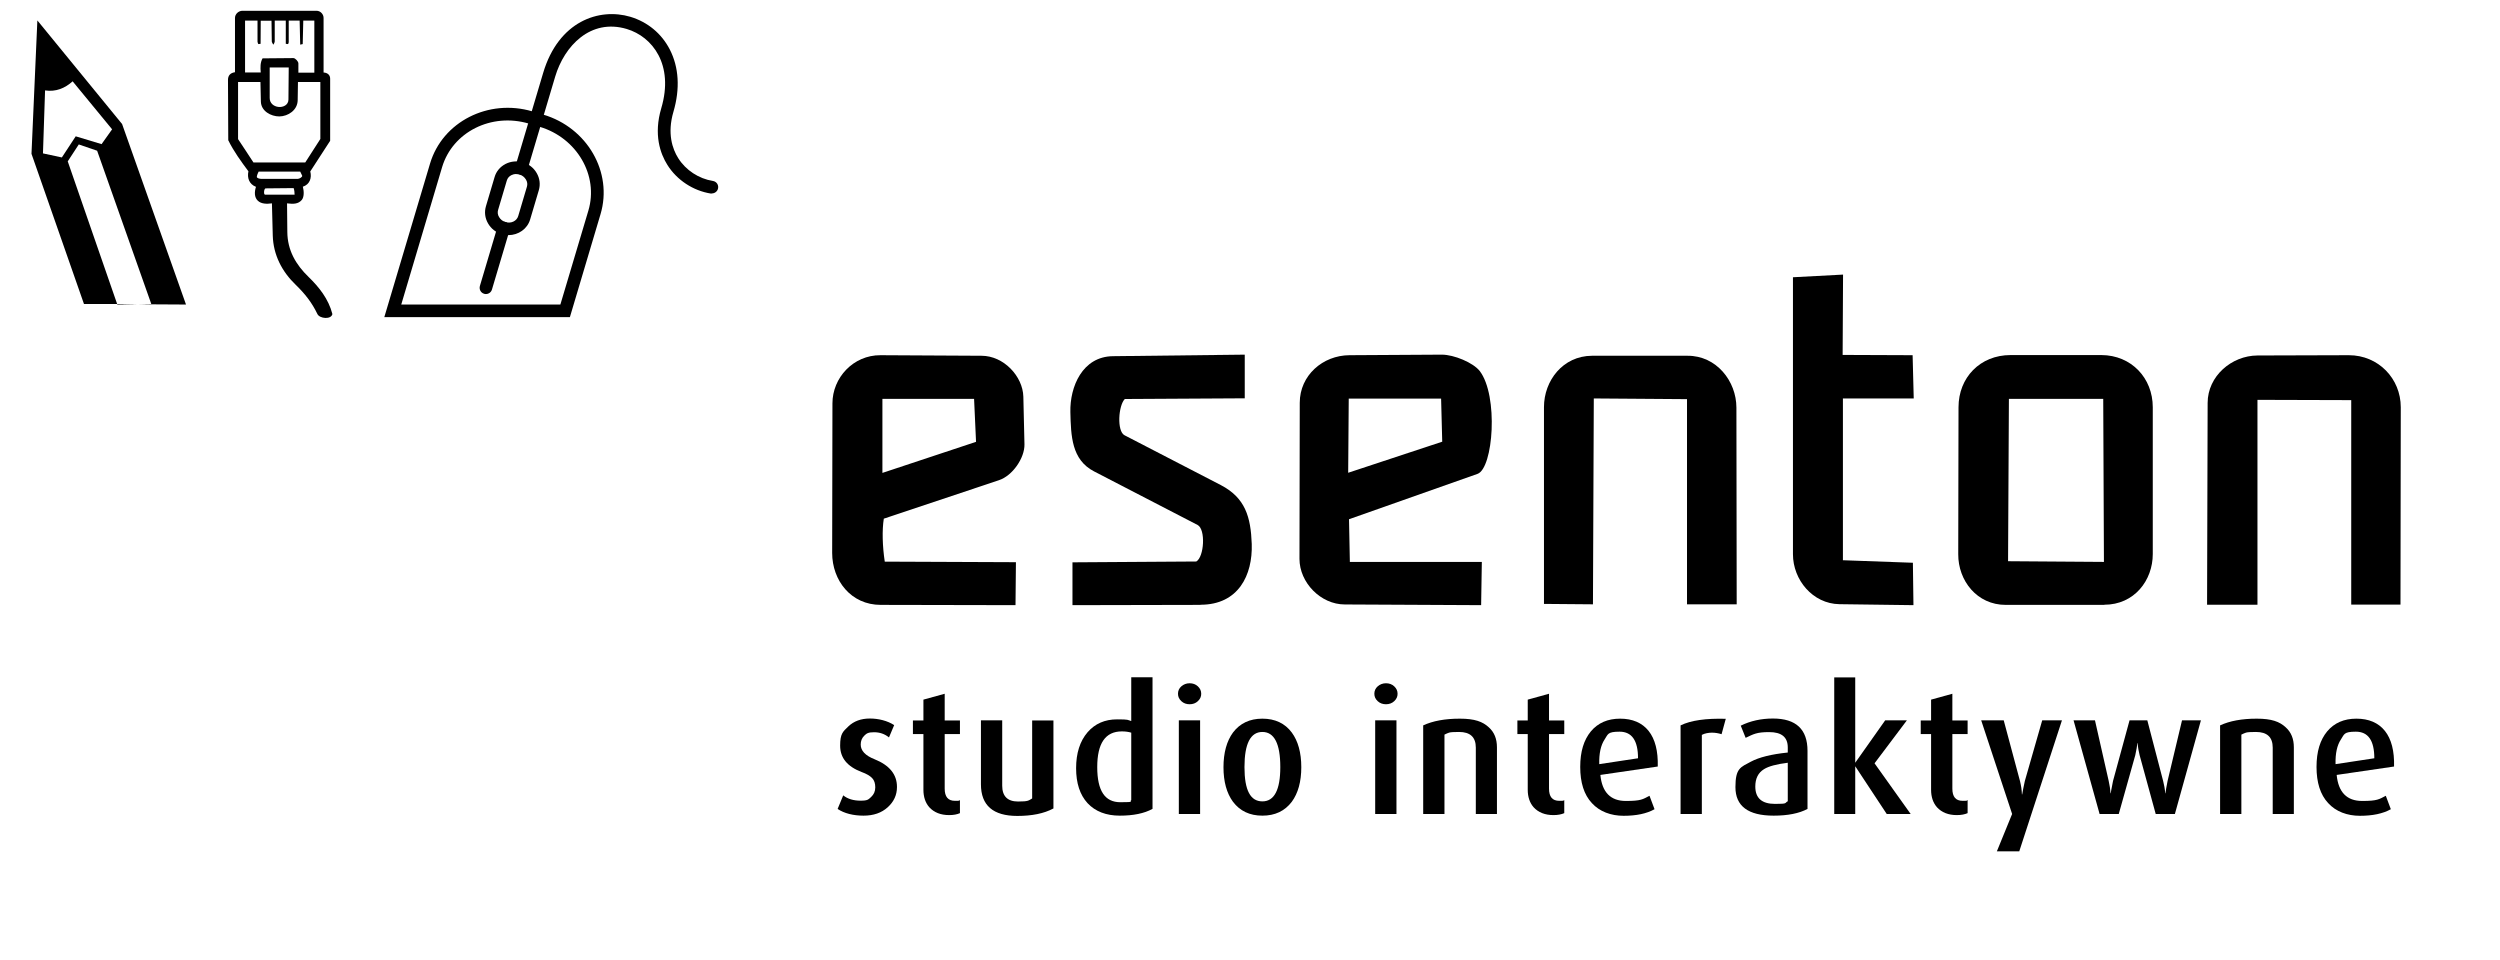
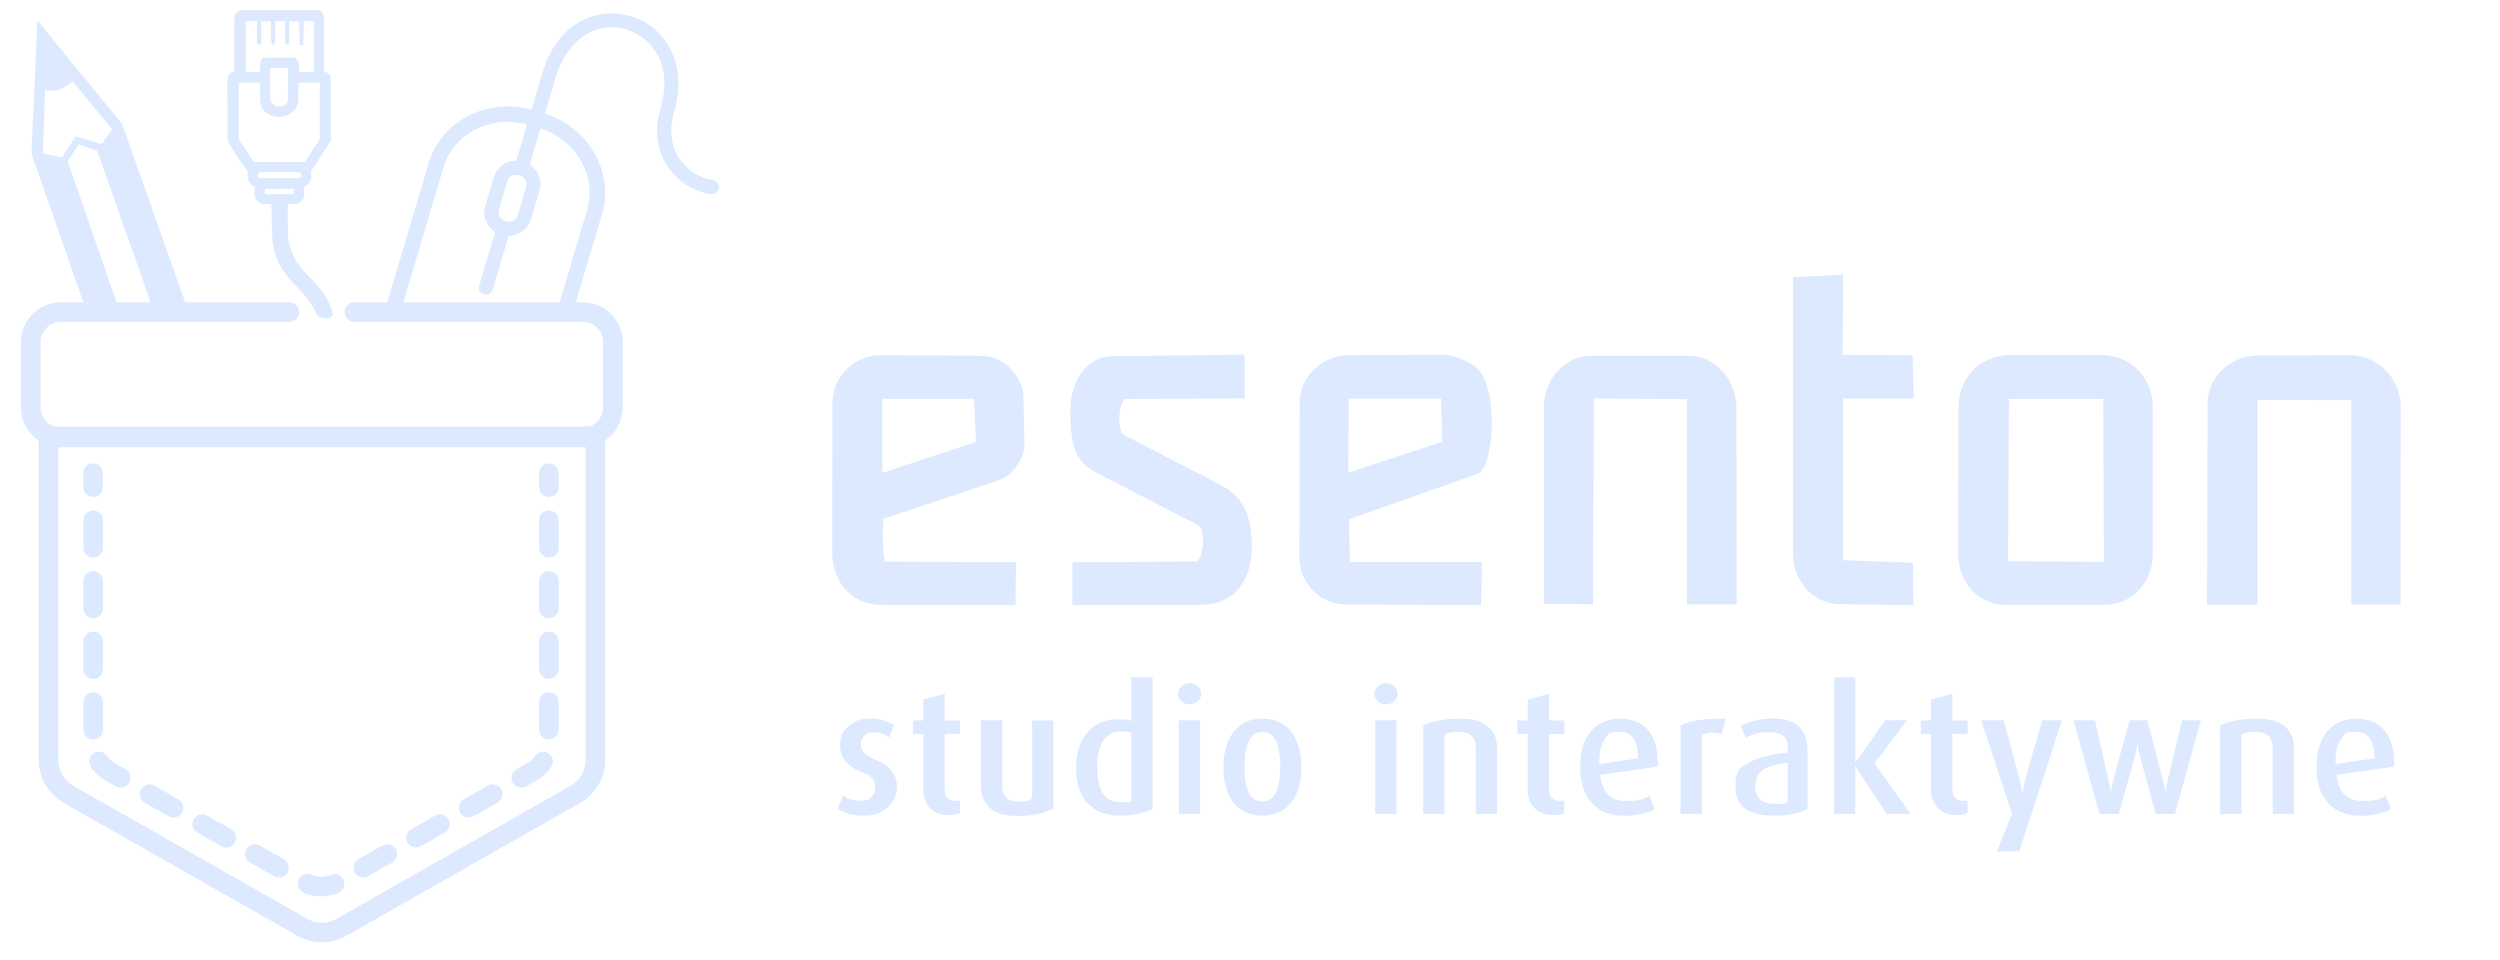
<svg xmlns="http://www.w3.org/2000/svg" id="Layer_2" version="1.1" viewBox="0 0 1786.3 685.8">
  <defs>
    <style>
      .st0 {
-         fill: ##DCE9FE;
+         fill: #DCE9FE;
      }

      .st1, .st2, .st3, .st4 {
-         fill: ##DCE9FE;
+         fill: #DCE9FE;
      }

      .st2 {
        stroke-width: .8px;
      }

      .st2, .st5, .st3, .st6, .st7, .st4, .st8 {
-         stroke: ##DCE9FE;
+         stroke: #DCE9FE;
      }

      .st2, .st3, .st7, .st4, .st8 {
        stroke-miterlimit: 10;
      }

      .st5 {
        stroke-dasharray: 19.7 23.6;
      }

      .st5, .st6 {
        stroke-linejoin: round;
      }

      .st5, .st6, .st7, .st8 {
        fill: none;
        stroke-width: 14px;
      }

      .st5, .st6, .st8 {
        stroke-linecap: round;
      }

      .st4 {
        stroke-width: 2px;
      }
    </style>
  </defs>
  <path class="st1" d="M1503.6,432.2h-70.5c-20.5,0-34-17.3-33.9-36.2l.2-105c0-21.2,15.4-37.3,37.2-37.3h64.9c21.4.1,36.7,16.4,36.7,37.3v104.9c0,18.7-13.1,36.2-34.7,36.2h0ZM1503.3,401.5l-.5-116.5h-67.4s-.6,116-.6,116l68.5.5h0Z" />
  <path class="st1" d="M964.4,401.5h94.4s-.5,30.9-.5,30.9l-97.4-.5c-17.3,0-32.4-15.7-32.4-32.6l.2-111.5c0-19.6,16.5-33.9,35.5-34l66-.4c8.7,0,22.4,5.7,27.1,11.7,13.5,17.6,9.7,69.5-1.6,73.5l-91.8,32.4.6,30.4h0ZM1030.5,315.6l-.8-30.8h-66l-.4,53,67.2-22.2h0Z" />
  <path class="st1" d="M632.2,401.3l93.7.4-.3,30.7-96.3-.2c-21.3,0-34.7-17.5-34.7-37.1l.2-106.9c0-18.3,14.9-34.5,34.3-34.4l72.2.4c15.9,0,29.5,14.7,29.9,29.2l.8,34.1c.2,9.7-8.5,22.4-18.2,25.6l-82.3,27.5c-1.3,8.2-1,19.6.7,30.8h0ZM697.4,315.7l-1.4-30.7h-65.5v52.9l66.9-22.2h0Z" />
  <path class="st1" d="M1680.2,285.9l-67.2-.2v146.4h-36l.4-144.2c0-19.1,17.1-33.8,35.6-33.9l65.3-.2c21.1,0,37.1,16.7,37.1,37.2l-.2,141h-35.2c0,0,0-146.1,0-146.1h0Z" />
  <path class="st1" d="M1205.5,285.2l-66.7-.5-.6,147.1-35-.3v-140.6c0-18.9,13.5-36.6,34.3-36.7h68.3c20.6-.1,34.9,18.1,34.9,37.1l.2,140.5h-35.5v-146.7h0Z" />
  <path class="st1" d="M857.9,432.2l-91.6.2v-30.6s88.5-.6,88.5-.6c5.6-3.3,6.8-23,.9-26.1l-74-38.3c-16-8.3-16.5-25.2-16.9-42.4-.4-17.9,8.5-39.7,30.5-39.9l94.1-1.1v31.2c-.1,0-85.7.5-85.7.5-4.6,4.6-5.8,23-.2,25.9l68.8,35.6c17.5,9.1,21.4,22.8,22.1,42.1.7,22.2-9.5,43.4-36.6,43.4h0Z" />
  <path class="st1" d="M1316.8,284.6v115.7c0,0,50,1.8,50,1.8l.4,30.3-52.9-.7c-19.1-.3-33.2-17.4-33.2-35.7v-197.9c0,0,35.8-1.9,35.8-1.9l-.3,57.4,50,.2.8,30.9h-50.5c0-.1,0-.1,0-.1Z" />
  <path class="st0" d="M640.9,562.4c0,5.6-2.2,10.4-6.6,14.4-4.4,4-10.1,6-17.3,6s-13.8-1.6-18.5-4.8l4-9.7c3.2,2.6,7.4,3.8,12.5,3.8s5.5-.9,7.5-2.7c1.9-1.8,2.9-4,2.9-6.8s-.7-5-2.2-6.6-4-3.1-7.6-4.4c-10.2-3.9-15.3-10.1-15.3-18.8s2-10,5.9-13.8c3.9-3.7,9-5.6,15.3-5.6s12.6,1.6,17.4,4.7l-3.7,8.8c-3.1-2.5-6.6-3.7-10.7-3.7s-5.3.8-7,2.5-2.5,3.8-2.5,6.3c0,4.4,3.3,7.9,9.9,10.5,10.7,4.3,16,10.9,16,19.7h0Z" />
  <path class="st0" d="M685.9,581c-2,.9-4.5,1.4-7.7,1.4-6.1,0-10.8-1.9-14.2-5.6-2.8-3.2-4.2-7.4-4.2-12.5v-39.8h-7.5v-9.7h7.5v-14.9l15.2-4.2v19.1h10.9v9.7h-10.9v39c0,5.8,2.4,8.7,7.3,8.7s2.2-.2,3.6-.5v9.4h0Z" />
  <path class="st0" d="M752.6,577.7c-6.7,3.6-15.3,5.3-25.7,5.3-17.3,0-26-7.5-26-22.6v-45.7h15.2v46.7c0,7.5,3.8,11.3,11.3,11.3s7.5-.7,10.1-2.2v-55.7h15.2v62.9h0Z" />
  <path class="st0" d="M823.4,578c-5.8,3.2-13.6,4.8-23.3,4.8s-17.5-3-23-8.9c-5.5-6-8.2-14.3-8.2-25s2.7-19.3,8.2-25.7c5.3-6.1,12.3-9.2,21.1-9.2s7.2.4,10.1,1.2v-31.3h15.2v94h0ZM808.3,571.7v-48.2c-2-.6-4.2-.9-6.7-.9-11.8,0-17.6,8.5-17.6,25.5s5.5,25.1,16.5,25.1,6.2-.5,7.8-1.5h0Z" />
  <path class="st0" d="M858.3,495.7c0,2.1-.8,3.8-2.4,5.3s-3.6,2.2-5.9,2.2-4.3-.7-5.9-2.2c-1.6-1.5-2.4-3.2-2.4-5.3s.8-3.9,2.4-5.3,3.6-2.2,5.9-2.2,4.3.7,5.9,2.2c1.6,1.5,2.4,3.2,2.4,5.4ZM857.5,581.6h-15.2v-66.9h15.2v66.9Z" />
  <path class="st0" d="M929.8,548.2c0,10.3-2.3,18.6-6.8,24.7-5,6.6-12,9.9-21,9.9s-16-3.3-21-9.9c-4.5-6.1-6.8-14.4-6.8-24.7s2.3-18.7,6.8-24.8c5-6.6,12-9.9,21-9.9s16.1,3.3,21,9.9c4.5,6.1,6.8,14.4,6.8,24.8ZM914.8,548.1c0-16.7-4.3-25.1-12.8-25.1s-12.8,8.4-12.8,25.1,4.3,24.5,12.8,24.5,12.8-8.2,12.8-24.5Z" />
  <path class="st0" d="M998.6,495.7c0,2.1-.8,3.8-2.4,5.3s-3.6,2.2-5.9,2.2-4.3-.7-5.9-2.2c-1.6-1.5-2.4-3.2-2.4-5.3s.8-3.9,2.4-5.3,3.6-2.2,5.9-2.2,4.3.7,5.9,2.2c1.6,1.5,2.4,3.2,2.4,5.4ZM997.8,581.6h-15.2v-66.9h15.2v66.9Z" />
  <path class="st0" d="M1069.7,581.6h-15.2v-47.4c0-7.5-4-11.2-12-11.2s-7.3.6-10.4,1.9v56.7h-15.2v-63.3c6.9-3.2,15.6-4.8,26.2-4.8s16.3,2.1,20.7,6.2c3.9,3.5,5.8,8.2,5.8,14.3v47.7h0Z" />
  <path class="st0" d="M1117.7,581c-2,.9-4.6,1.4-7.7,1.4-6.1,0-10.8-1.9-14.2-5.6-2.8-3.2-4.2-7.4-4.2-12.5v-39.8h-7.4v-9.7h7.4v-14.9l15.2-4.2v19.1h10.9v9.7h-10.9v39c0,5.8,2.4,8.7,7.3,8.7s2.2-.2,3.6-.5v9.4h0Z" />
  <path class="st0" d="M1184.5,547.7l-41,6c1.2,12.4,7.3,18.6,18.2,18.6s12.1-1.2,16.9-3.7l3.6,9.6c-5.7,3.2-13.1,4.7-22.1,4.7s-17.2-3-22.7-9.1c-5.6-6-8.3-14.7-8.3-25.8s2.6-19.3,7.6-25.4c5.1-6.1,12.1-9.1,20.9-9.1s15.7,2.9,20.4,8.8c4.6,5.8,6.8,14.3,6.5,25.5h0ZM1170.4,541.8c0-12.7-4.4-19-13.2-19s-8.2,1.9-10.7,5.6c-2.7,4.1-4,9.9-3.8,17.6l27.7-4.2h0Z" />
  <path class="st0" d="M1233.1,513.6l-3,11c-2.2-.7-4.6-1.1-6.9-1.1s-5.3.5-7.2,1.6v56.5h-15.2v-63.3c7.4-3.6,18.1-5.1,32.3-4.7h0Z" />
  <path class="st0" d="M1291.5,578c-6,3.2-14.1,4.8-24.2,4.8-18.2,0-27.3-6.8-27.3-20.4s3.7-14.2,11.1-18.2c5.8-3.1,14.6-5.3,26.3-6.5v-3.6c0-7.4-4.4-11-13.3-11s-11.1,1.4-16.8,4.1l-3.5-8.7c6.9-3.4,14.6-5.1,23-5.1,16.5,0,24.7,7.7,24.7,23.1v41.5h0ZM1277.4,572.6v-27.6c-8,1-13.7,2.5-17,4.6-4.2,2.6-6.2,6.7-6.2,12.4,0,8.3,4.7,12.4,14.1,12.4s6.6-.6,9.1-1.9h0Z" />
  <path class="st0" d="M1365.2,581.6h-17.1l-22.5-34.1v34.1h-15v-97.6h15v61l21.4-30.3h15.5l-23.1,30.7,25.8,36.2h0Z" />
  <path class="st0" d="M1405.9,581c-2,.9-4.6,1.4-7.7,1.4-6.1,0-10.8-1.9-14.2-5.6-2.8-3.2-4.2-7.4-4.2-12.5v-39.8h-7.4v-9.7h7.4v-14.9l15.2-4.2v19.1h10.9v9.7h-10.9v39c0,5.8,2.4,8.7,7.3,8.7s2.2-.2,3.6-.5v9.4h0Z" />
  <path class="st0" d="M1473.3,514.7l-30.5,93.6h-16l10.9-26.7-22.1-66.9h16.1l11.6,43.3c.8,3.2,1.3,6.4,1.4,9.6h.2c.4-2.4,1-5.6,1.9-9.6l12.4-43.3h14.2Z" />
  <path class="st0" d="M1572.6,514.7l-18.6,66.9h-13.7l-11.5-42c-.7-2.7-1.2-5.6-1.4-8.6h-.2c-.2,2.1-.7,4.9-1.5,8.6l-11.8,42h-13.7l-18.6-66.9h15.3l9.8,43.3c.7,3.2,1.2,6.1,1.2,8.8h.2c.4-2.2,1-5.2,1.7-8.8l11.8-43.3h12.7l11.3,43.3c.7,2.7,1.2,5.6,1.6,8.8h.2c0-1.6.5-4.5,1.4-8.9l10.3-43.2h13.4,0Z" />
  <path class="st0" d="M1639.1,581.6h-15.2v-47.4c0-7.5-4-11.2-12-11.2s-7.3.6-10.4,1.9v56.7h-15.2v-63.3c6.9-3.2,15.6-4.8,26.2-4.8s16.3,2.1,20.7,6.2c3.9,3.5,5.8,8.2,5.8,14.3v47.7h0Z" />
  <path class="st0" d="M1710.6,547.7l-41,6c1.2,12.4,7.3,18.6,18.2,18.6s12.1-1.2,16.9-3.7l3.6,9.6c-5.7,3.2-13.1,4.7-22.1,4.7s-17.2-3-22.7-9.1c-5.6-6-8.3-14.7-8.3-25.8s2.6-19.3,7.6-25.4c5.1-6.1,12.1-9.1,20.9-9.1s15.7,2.9,20.4,8.8c4.6,5.8,6.8,14.3,6.5,25.5h0ZM1696.5,541.8c0-12.7-4.4-19-13.2-19s-8.2,1.9-10.7,5.6c-2.7,4.1-4,9.9-3.8,17.6l27.7-4.2h0Z" />
  <g>
    <path class="st2" d="M237.5,224.4c-.9,4.1-9.1,3.3-10.7,0-3.9-8.2-9-14.6-15.5-20.9-9.8-9.4-16-21.3-16.4-35.1l-.6-23.1c-3.6.5-7.6.5-10.1-1.9s-2.5-6.2-1.3-9.9c-4.9-1.9-6.4-6.4-5.4-11.1-5.2-7-10.6-14.4-14.4-22.2l-.2-43.1c0-3,1.5-5,5-5.5V12.8c0-2.8,2.6-5.1,5.3-5.1h53c2.7,0,5,2.4,5,5.1v39c3.1.2,4.7,2,4.7,4.4v44.4l-14.2,21.9c1.2,4.7-.4,9.3-5.3,10.9.9,3.4.9,7.5-.8,9.5-2.5,2.9-6,3-10.5,2.4l.2,20.4c.1,13.2,6.1,23.4,15.2,32.2,7.4,7.2,14.2,15.6,17,26.5h0ZM206.3,14.7v15.1c.1.3-.3,1.8-.6,1.7l-1.5-.2V14.7h-7.9v14.9c0,.6-.9,2.6-1.1,2.2s-1-1.6-1-2.2l-.2-14.8h-7.7c0,0-.1,16.5-.1,16.5l-1.5.2c-.3,0-.7-1.4-.7-1.7v-15.1h-8.9v37.1h11.2c-.3-3.7-.4-7.1,1.3-10.1l22-.2c1.4,0,3.6,2.4,3.6,3.8v6.6h11.4V14.7h-7.9l-.4,16.8-1.8.4-.4-17.2h-7.8ZM206.1,71l.2-22.8h-13.6v21.8c0,3.8,2.9,6,6.2,6.4s7.2-1.3,7.2-5.3h0ZM228.9,58.6h-16l-.2,13c-.1,7.1-6.8,11.5-13.1,11.6-6,0-13.1-3.8-13.2-10.7l-.3-13.9h-16v40.8c.1,0,11,16.7,11,16.7h37l10.8-16.8v-40.7ZM212.8,127.8c1.1,0,3.5-1.4,3.1-2.3l-1.4-2.9h-29.7c-.5.8-1.2,2.7-1.3,3.7s2.1,1.5,3.1,1.5h26.2ZM210.5,139.1c0-1.4-.2-3.5-.7-4.7l-20,.2c-1.2,0-1.6,4.5-.4,4.5h21.1,0Z" />
    <g>
      <path class="st1" d="M87.3,88.7L26.7,14.6l-4.2,95.3,37.5,107.3h23.7c0,.1-35.3-101.9-35.3-101.9l7.9-12.1,13.1,4.5,38.7,109.5-9.4.2,34.2.2-45.6-128.8h0ZM72.6,103l-18.5-5.6-9.9,15.1-13.5-2.9,1.5-45c7.7,1.2,14.3-1.6,19.7-6.5l28.2,34.3-7.6,10.7h0Z" />
      <polygon class="st1" points="83.8 217.7 98.7 217.4 83.7 217.3 83.8 217.7" />
    </g>
    <path class="st7" d="M410.9,567.7l-166.8,94.8c-8.8,5-19.5,5-28.2,0l-166.8-94.8c-8.9-5.1-14.5-14.6-14.5-24.8v-231.2h390.8v231.2c0,10.3-5.5,19.8-14.5,24.8Z" />
    <g>
      <line class="st6" x1="392.2" y1="338.1" x2="392.2" y2="348.1" />
      <path class="st5" d="M392.2,371.7v159c0,4.3-1.1,8.4-3.2,12s-5.1,6.6-8.8,8.7l-69.5,39.5-69.5,39.5c-3.6,2.1-7.7,3.1-11.8,3.1s-8.1-1-11.8-3.1l-69.5-39.5-69.5-39.5c-3.7-2.1-6.7-5.1-8.8-8.7s-3.2-7.7-3.2-12v-170.8" />
      <line class="st6" x1="66.5" y1="348.1" x2="66.5" y2="338.1" />
    </g>
    <path class="st4" d="M407.2,226.6h-132.6l32.7-109.8c8.9-29.8,41.7-46.5,73.1-37.2l7.8,2.3c31.4,9.3,49.8,41.2,40.9,71.1l-21.9,73.6h0ZM286.6,217.6h113.8l20-67.1c7.5-25.1-8.2-52-34.8-59.9l-7.8-2.3c-26.7-7.9-54.4,6-61.9,31.1l-29.2,98.2h-.1Z" />
    <path class="st3" d="M363.4,168c-1.6,0-3.2-.2-4.9-.7-4.2-1.2-7.7-4-9.8-7.7-2.2-3.8-2.7-8.1-1.5-12.2l6.2-20.9c1.2-4.1,4-7.4,7.9-9.4,3.8-1.9,8.2-2.3,12.4-1.1,4.2,1.2,7.7,4,9.8,7.7,2.2,3.8,2.7,8.1,1.5,12.2l-6.2,20.9c-2,6.8-8.4,11.2-15.5,11.2h.1ZM368.9,124.3c-1.2,0-2.4.3-3.4.8-1.7.8-2.9,2.2-3.4,4l-6.2,20.9c-.5,1.7-.3,3.5.7,5.1,1,1.7,2.6,3,4.6,3.6,4,1.2,8.1-.8,9.1-4.4l6.2-20.9c.5-1.7.3-3.5-.7-5.1-1-1.7-2.6-3-4.6-3.6-.8-.2-1.6-.3-2.3-.3h0Z" />
    <path class="st3" d="M508.6,138.3h-.7c-12.6-2-24.2-9.6-31-20.4-5.1-8.1-10-21.7-4.4-40.6,9.2-31.1-6.3-51.1-24.7-56.6-25.9-7.7-44.6,12.2-51.1,34l-19.9,66.9c-.7,2.4-3.2,3.7-5.6,3s-3.7-3.2-3-5.6l19.9-66.9c11-37,40-46.7,62.3-40.1,12.3,3.7,22.3,11.9,28.2,23.4,6.5,12.7,7.4,28,2.6,44.4-4.6,15.6-.7,26.7,3.4,33.2,5.4,8.6,14.7,14.7,24.8,16.3,2.5.4,4.1,2.7,3.7,5.1-.3,2.2-2.3,3.8-4.4,3.8h0Z" />
    <path class="st3" d="M347.2,210.1c-.4,0-.9,0-1.3-.2-2.4-.7-3.7-3.2-3-5.6l12.7-42.7c.7-2.4,3.2-3.7,5.6-3s3.7,3.2,3,5.6l-12.7,42.7c-.6,2-2.4,3.2-4.3,3.2h0Z" />
    <path class="st8" d="M253.2,223h163.3c2.9,0,5.8.6,8.3,1.7,2.6,1.1,4.9,2.6,6.8,4.6,1.9,1.9,3.5,4.2,4.6,6.8s1.7,5.4,1.7,8.3v46.8c0,2.9-.6,5.8-1.7,8.3-1.1,2.6-2.6,4.9-4.6,6.8-1.9,1.9-4.2,3.5-6.8,4.6s-5.4,1.7-8.3,1.7H43.4c-2.9,0-5.8-.6-8.3-1.7s-4.9-2.6-6.8-4.6-3.5-4.2-4.6-6.8-1.7-5.4-1.7-8.3v-46.8c0-2.9.6-5.8,1.7-8.3,1.1-2.5,2.6-4.9,4.6-6.8s4.2-3.5,6.8-4.6,5.4-1.7,8.3-1.7h163.3" />
  </g>
</svg>
